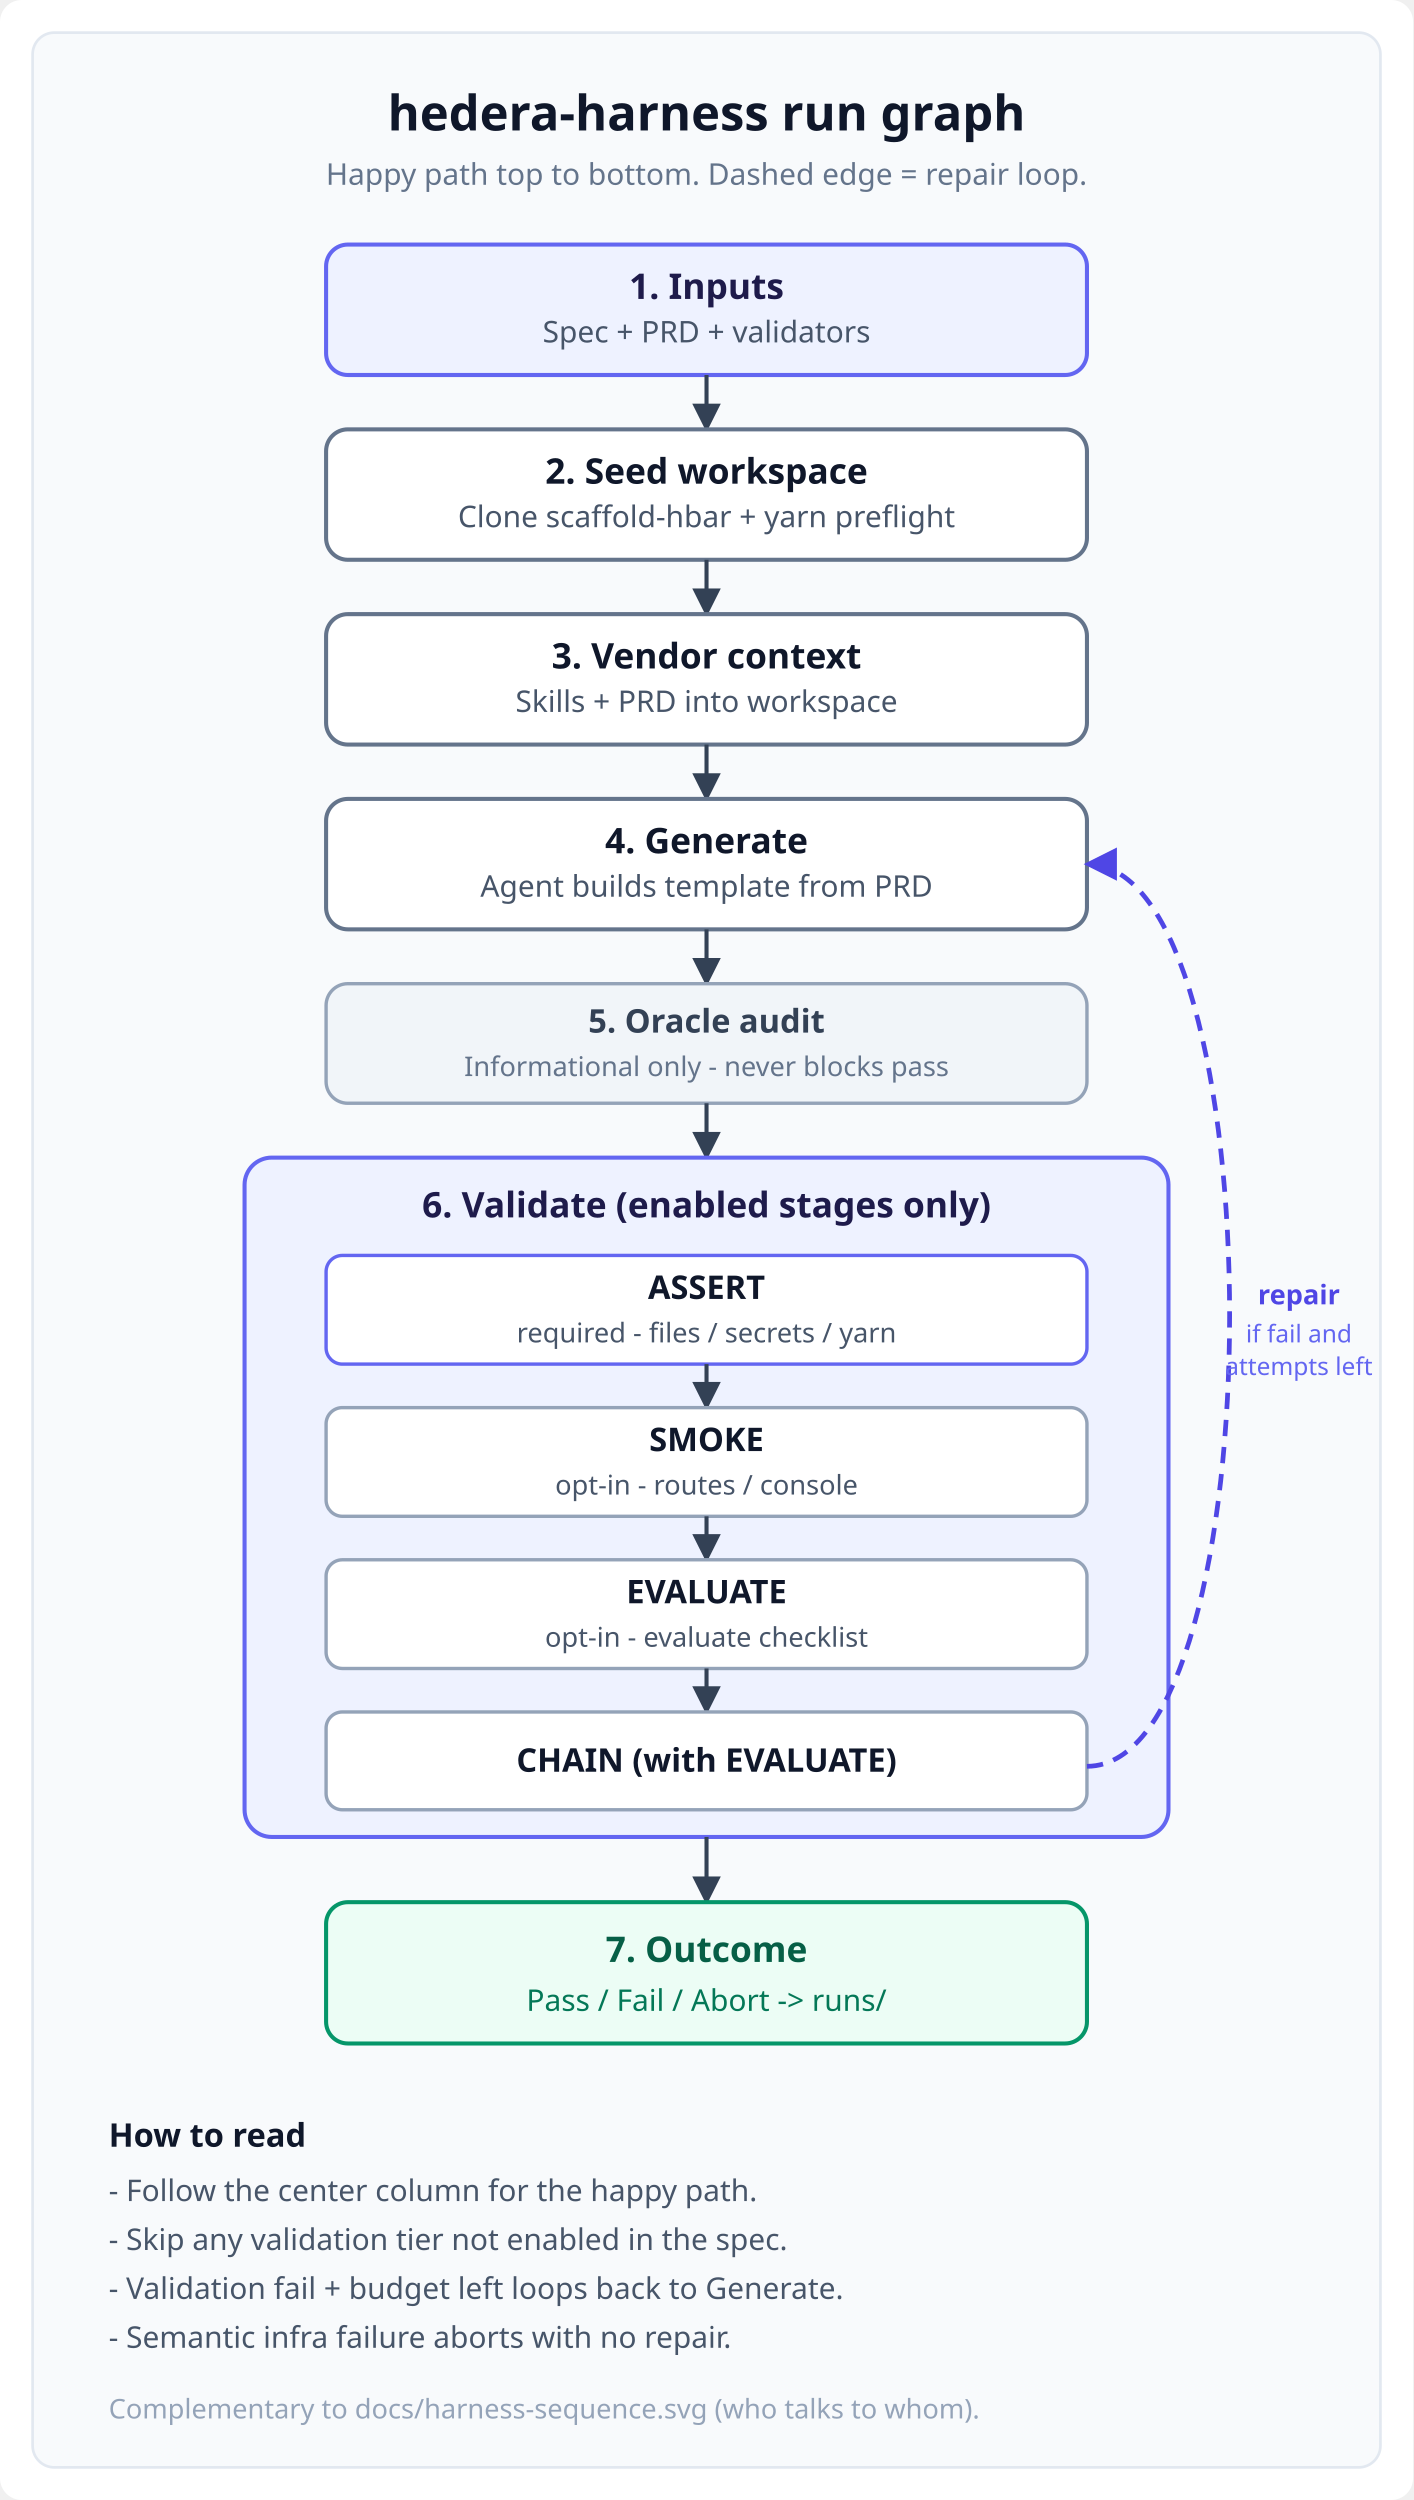
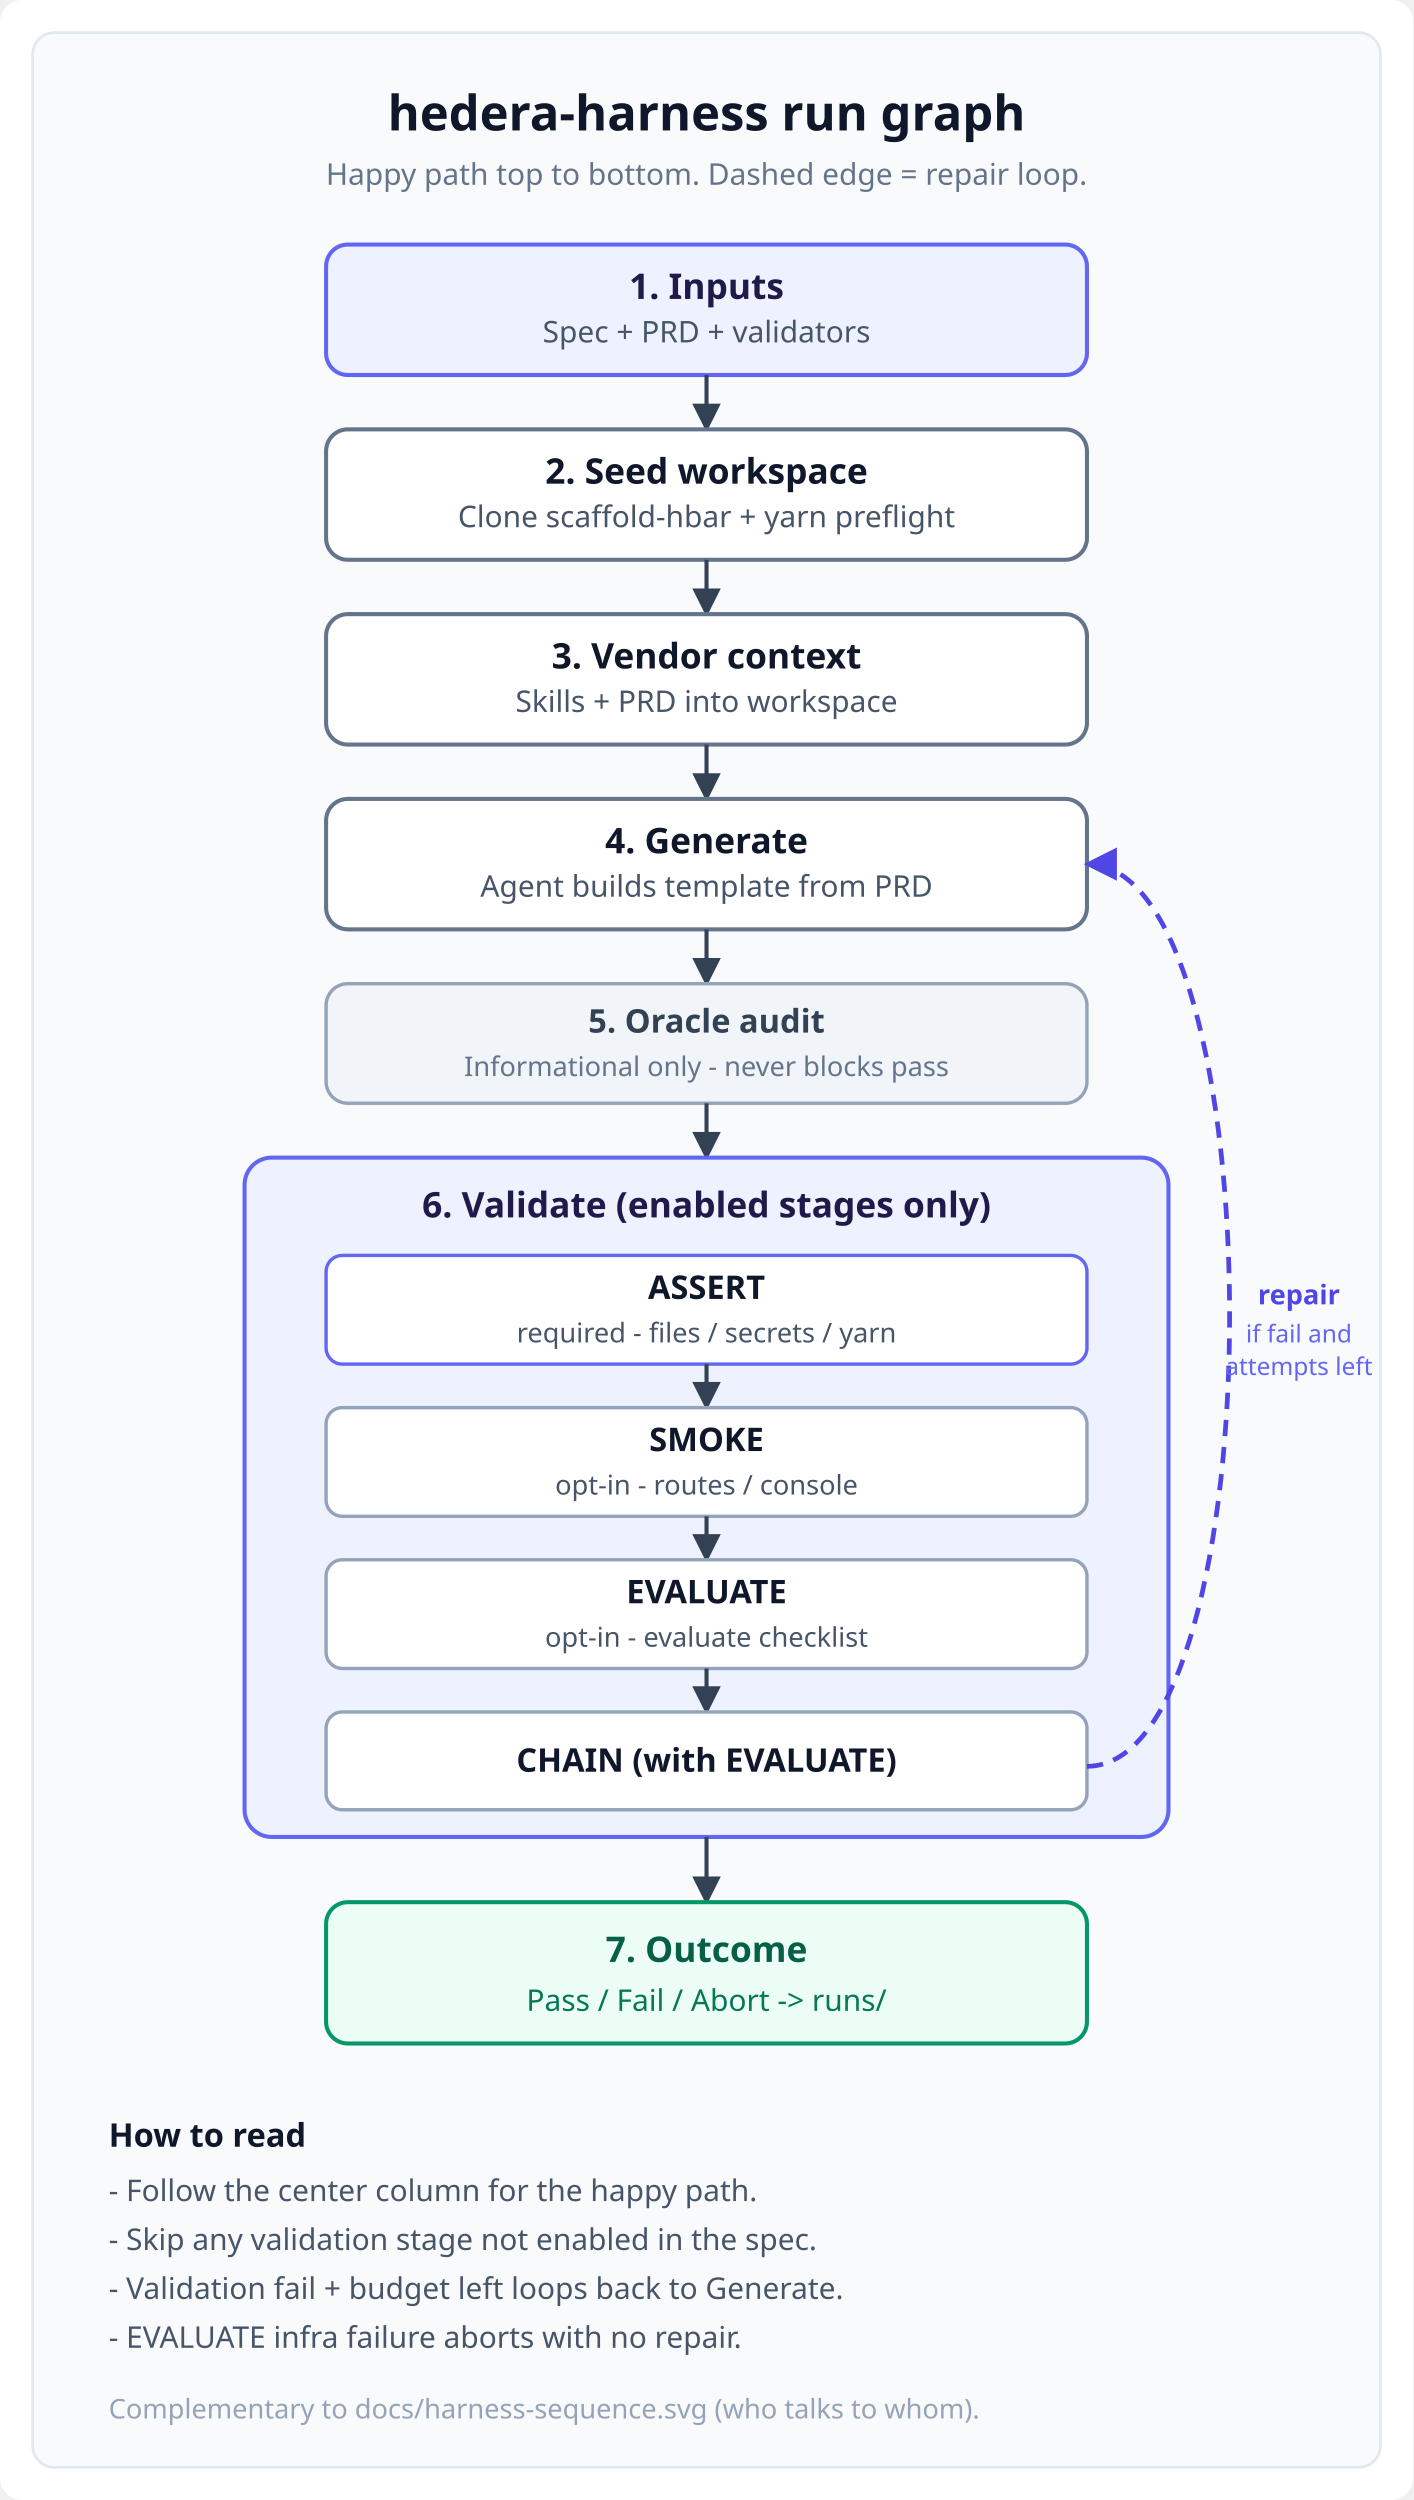
<svg xmlns="http://www.w3.org/2000/svg" width="520" height="920" viewBox="0 0 520 920" role="img" aria-labelledby="title desc">
  <defs>
    <marker id="arrow" viewBox="0 0 10 10" refX="9" refY="5" markerWidth="7" markerHeight="7" orient="auto-start-reverse">
      <path d="M 0 0 L 10 5 L 0 10 z" fill="#334155" />
    </marker>
    <marker id="arrowAccent" viewBox="0 0 10 10" refX="9" refY="5" markerWidth="7" markerHeight="7" orient="auto-start-reverse">
      <path d="M 0 0 L 10 5 L 0 10 z" fill="#4f46e5" />
    </marker>
  </defs>
  <rect width="520" height="920" rx="8" fill="#ffffff" />
  <rect x="12" y="12" width="496" height="896" rx="8" fill="#f8fafc" stroke="#e2e8f0" />
  <text x="260" y="48" text-anchor="middle" fill="#0f172a" font-family="ui-sans-serif, system-ui, sans-serif" font-size="18" font-weight="700">hedera-harness run graph</text>
  <text x="260" y="68" text-anchor="middle" fill="#64748b" font-family="ui-sans-serif, system-ui, sans-serif" font-size="11">Happy path top to bottom. Dashed edge = repair loop.</text>
  <rect x="120" y="90" width="280" height="48" rx="8" fill="#eef2ff" stroke="#6366f1" stroke-width="1.5" />
  <text x="260" y="110" text-anchor="middle" fill="#1e1b4b" font-family="ui-sans-serif, system-ui, sans-serif" font-size="13" font-weight="700">1. Inputs</text>
  <text x="260" y="126" text-anchor="middle" fill="#475569" font-family="ui-sans-serif, system-ui, sans-serif" font-size="11">Spec + PRD + validators</text>
  <line x1="260" y1="138" x2="260" y2="158" stroke="#334155" stroke-width="1.5" marker-end="url(#arrow)" />
  <rect x="120" y="158" width="280" height="48" rx="8" fill="#ffffff" stroke="#64748b" stroke-width="1.5" />
  <text x="260" y="178" text-anchor="middle" fill="#0f172a" font-family="ui-sans-serif, system-ui, sans-serif" font-size="13" font-weight="700">2. Seed workspace</text>
  <text x="260" y="194" text-anchor="middle" fill="#475569" font-family="ui-sans-serif, system-ui, sans-serif" font-size="11">Clone scaffold-hbar + yarn preflight</text>
  <line x1="260" y1="206" x2="260" y2="226" stroke="#334155" stroke-width="1.5" marker-end="url(#arrow)" />
  <rect x="120" y="226" width="280" height="48" rx="8" fill="#ffffff" stroke="#64748b" stroke-width="1.5" />
  <text x="260" y="246" text-anchor="middle" fill="#0f172a" font-family="ui-sans-serif, system-ui, sans-serif" font-size="13" font-weight="700">3. Vendor context</text>
  <text x="260" y="262" text-anchor="middle" fill="#475569" font-family="ui-sans-serif, system-ui, sans-serif" font-size="11">Skills + PRD into workspace</text>
  <line x1="260" y1="274" x2="260" y2="294" stroke="#334155" stroke-width="1.5" marker-end="url(#arrow)" />
  <rect x="120" y="294" width="280" height="48" rx="8" fill="#ffffff" stroke="#64748b" stroke-width="1.5" />
  <text x="260" y="314" text-anchor="middle" fill="#0f172a" font-family="ui-sans-serif, system-ui, sans-serif" font-size="13" font-weight="700">4. Generate</text>
  <text x="260" y="330" text-anchor="middle" fill="#475569" font-family="ui-sans-serif, system-ui, sans-serif" font-size="11">Agent builds template from PRD</text>
  <line x1="260" y1="342" x2="260" y2="362" stroke="#334155" stroke-width="1.5" marker-end="url(#arrow)" />
  <rect x="120" y="362" width="280" height="44" rx="8" fill="#f1f5f9" stroke="#94a3b8" stroke-width="1.25" />
  <text x="260" y="380" text-anchor="middle" fill="#334155" font-family="ui-sans-serif, system-ui, sans-serif" font-size="12" font-weight="600">5. Oracle audit</text>
  <text x="260" y="396" text-anchor="middle" fill="#64748b" font-family="ui-sans-serif, system-ui, sans-serif" font-size="10">Informational only - never blocks pass</text>
  <line x1="260" y1="406" x2="260" y2="426" stroke="#334155" stroke-width="1.5" marker-end="url(#arrow)" />
  <rect x="90" y="426" width="340" height="250" rx="10" fill="#eef2ff" stroke="#6366f1" stroke-width="1.5" />
  <text x="260" y="448" text-anchor="middle" fill="#1e1b4b" font-family="ui-sans-serif, system-ui, sans-serif" font-size="13" font-weight="700">6. Validate (enabled stages only)</text>
  <rect x="120" y="462" width="280" height="40" rx="6" fill="#ffffff" stroke="#6366f1" stroke-width="1.25" />
  <text x="260" y="478" text-anchor="middle" fill="#0f172a" font-family="ui-sans-serif, system-ui, sans-serif" font-size="12" font-weight="700">ASSERT</text>
  <text x="260" y="494" text-anchor="middle" fill="#475569" font-family="ui-sans-serif, system-ui, sans-serif" font-size="10">required - files / secrets / yarn</text>
  <line x1="260" y1="502" x2="260" y2="518" stroke="#334155" stroke-width="1.5" marker-end="url(#arrow)" />
  <rect x="120" y="518" width="280" height="40" rx="6" fill="#ffffff" stroke="#94a3b8" stroke-width="1.25" />
  <text x="260" y="534" text-anchor="middle" fill="#0f172a" font-family="ui-sans-serif, system-ui, sans-serif" font-size="12" font-weight="700">SMOKE</text>
  <text x="260" y="550" text-anchor="middle" fill="#475569" font-family="ui-sans-serif, system-ui, sans-serif" font-size="10">opt-in - routes / console</text>
  <line x1="260" y1="558" x2="260" y2="574" stroke="#334155" stroke-width="1.5" marker-end="url(#arrow)" />
  <rect x="120" y="574" width="280" height="40" rx="6" fill="#ffffff" stroke="#94a3b8" stroke-width="1.25" />
  <text x="260" y="590" text-anchor="middle" fill="#0f172a" font-family="ui-sans-serif, system-ui, sans-serif" font-size="12" font-weight="700">EVALUATE</text>
  <text x="260" y="606" text-anchor="middle" fill="#475569" font-family="ui-sans-serif, system-ui, sans-serif" font-size="10">opt-in - evaluate checklist</text>
  <line x1="260" y1="614" x2="260" y2="630" stroke="#334155" stroke-width="1.5" marker-end="url(#arrow)" />
  <rect x="120" y="630" width="280" height="36" rx="6" fill="#ffffff" stroke="#94a3b8" stroke-width="1.25" />
  <text x="260" y="652" text-anchor="middle" fill="#0f172a" font-family="ui-sans-serif, system-ui, sans-serif" font-size="12" font-weight="700">CHAIN (with EVALUATE)</text>
  <line x1="260" y1="676" x2="260" y2="700" stroke="#334155" stroke-width="1.5" marker-end="url(#arrow)" />
  <rect x="120" y="700" width="280" height="52" rx="8" fill="#ecfdf5" stroke="#059669" stroke-width="1.5" />
  <text x="260" y="722" text-anchor="middle" fill="#065f46" font-family="ui-sans-serif, system-ui, sans-serif" font-size="13" font-weight="700">7. Outcome</text>
  <text x="260" y="740" text-anchor="middle" fill="#047857" font-family="ui-sans-serif, system-ui, sans-serif" font-size="11">Pass / Fail / Abort  -&gt;  runs/</text>
  <path d="M 400 650 C 470 650, 470 318, 400 318" fill="none" stroke="#4f46e5" stroke-width="1.75" stroke-dasharray="6 4" marker-end="url(#arrowAccent)" />
  <text x="478" y="480" text-anchor="middle" fill="#4f46e5" font-family="ui-sans-serif, system-ui, sans-serif" font-size="10" font-weight="700">repair</text>
  <text x="478" y="494" text-anchor="middle" fill="#6366f1" font-family="ui-sans-serif, system-ui, sans-serif" font-size="9">if fail and</text>
  <text x="478" y="506" text-anchor="middle" fill="#6366f1" font-family="ui-sans-serif, system-ui, sans-serif" font-size="9">attempts left</text>
  <text x="40" y="790" fill="#0f172a" font-family="ui-sans-serif, system-ui, sans-serif" font-size="12" font-weight="700">How to read</text>
  <text x="40" y="810" fill="#475569" font-family="ui-sans-serif, system-ui, sans-serif" font-size="11">- Follow the center column for the happy path.</text>
-   <text x="40" y="828" fill="#475569" font-family="ui-sans-serif, system-ui, sans-serif" font-size="11">- Skip any validation tier not enabled in the spec.</text>
+   <text x="40" y="828" fill="#475569" font-family="ui-sans-serif, system-ui, sans-serif" font-size="11">- Skip any validation stage not enabled in the spec.</text>
  <text x="40" y="846" fill="#475569" font-family="ui-sans-serif, system-ui, sans-serif" font-size="11">- Validation fail + budget left loops back to Generate.</text>
-   <text x="40" y="864" fill="#475569" font-family="ui-sans-serif, system-ui, sans-serif" font-size="11">- Semantic infra failure aborts with no repair.</text>
+   <text x="40" y="864" fill="#475569" font-family="ui-sans-serif, system-ui, sans-serif" font-size="11">- EVALUATE infra failure aborts with no repair.</text>
  <text x="40" y="890" fill="#94a3b8" font-family="ui-sans-serif, system-ui, sans-serif" font-size="10">Complementary to docs/harness-sequence.svg (who talks to whom).</text>
</svg>
